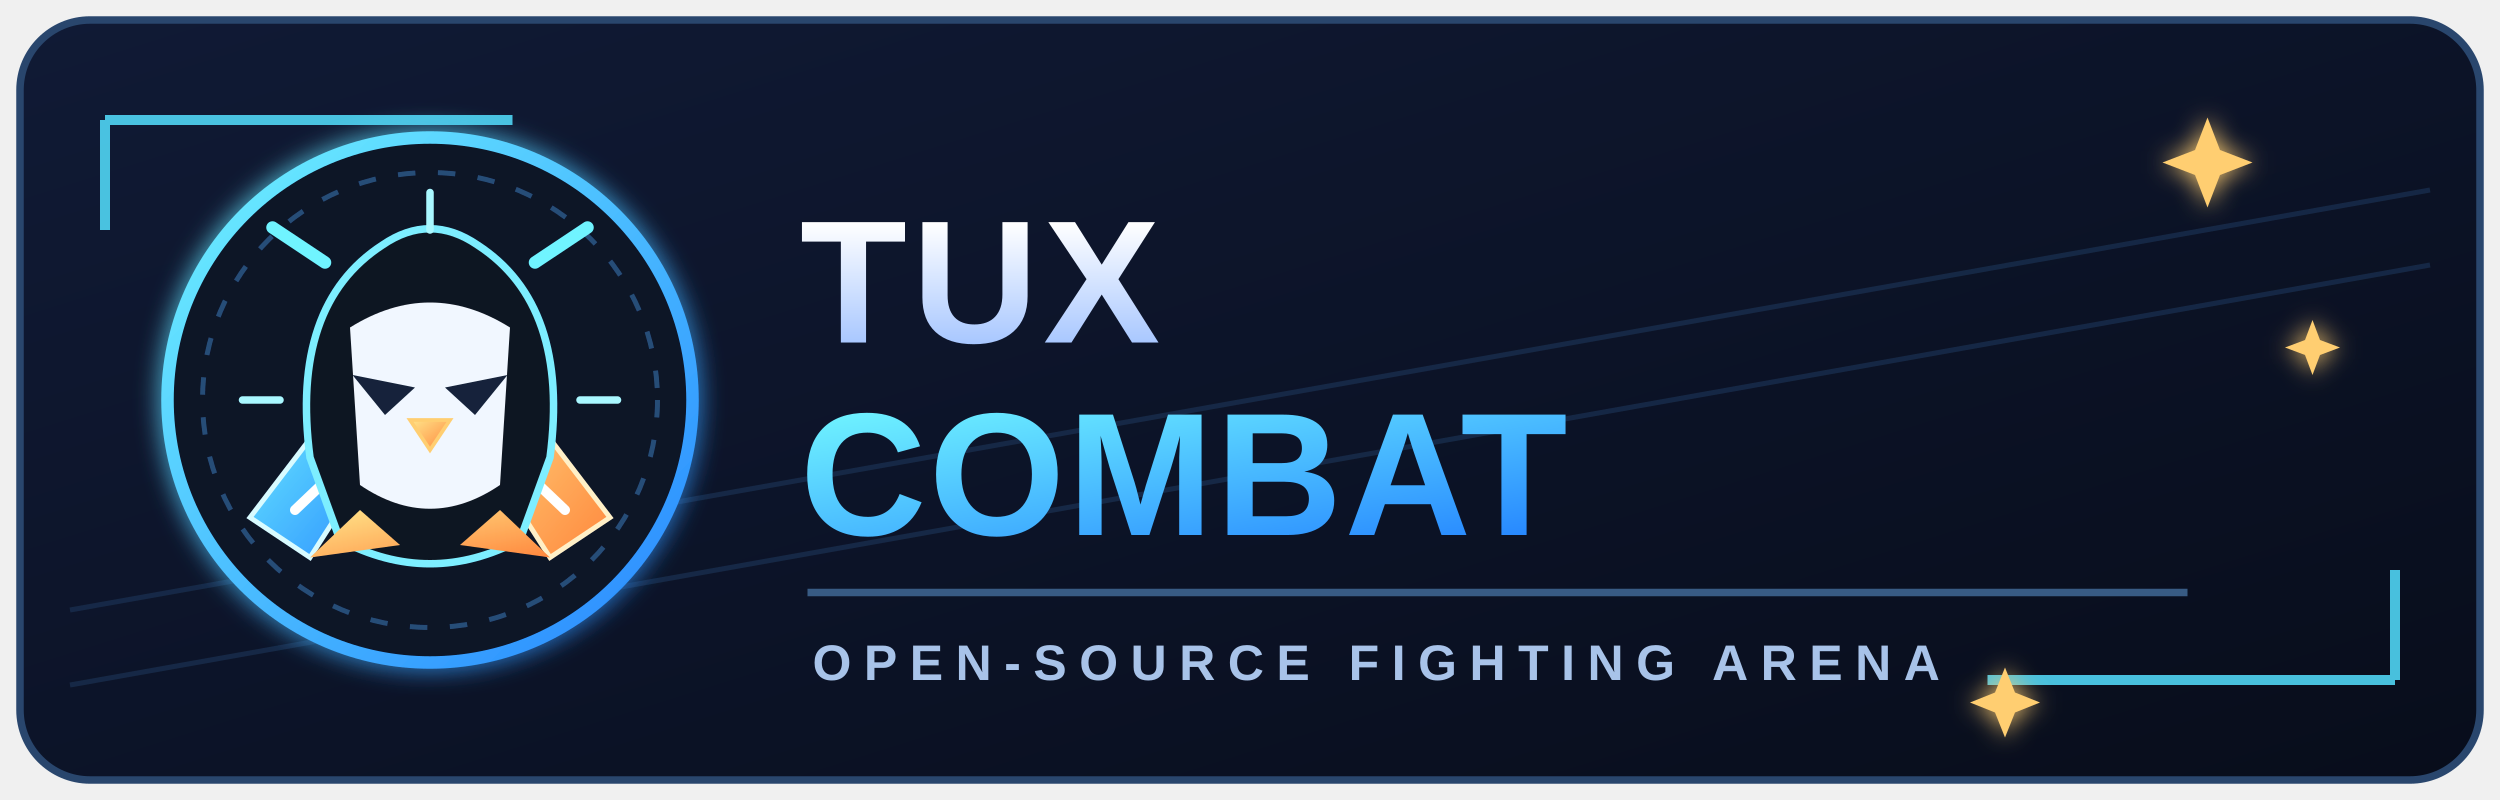
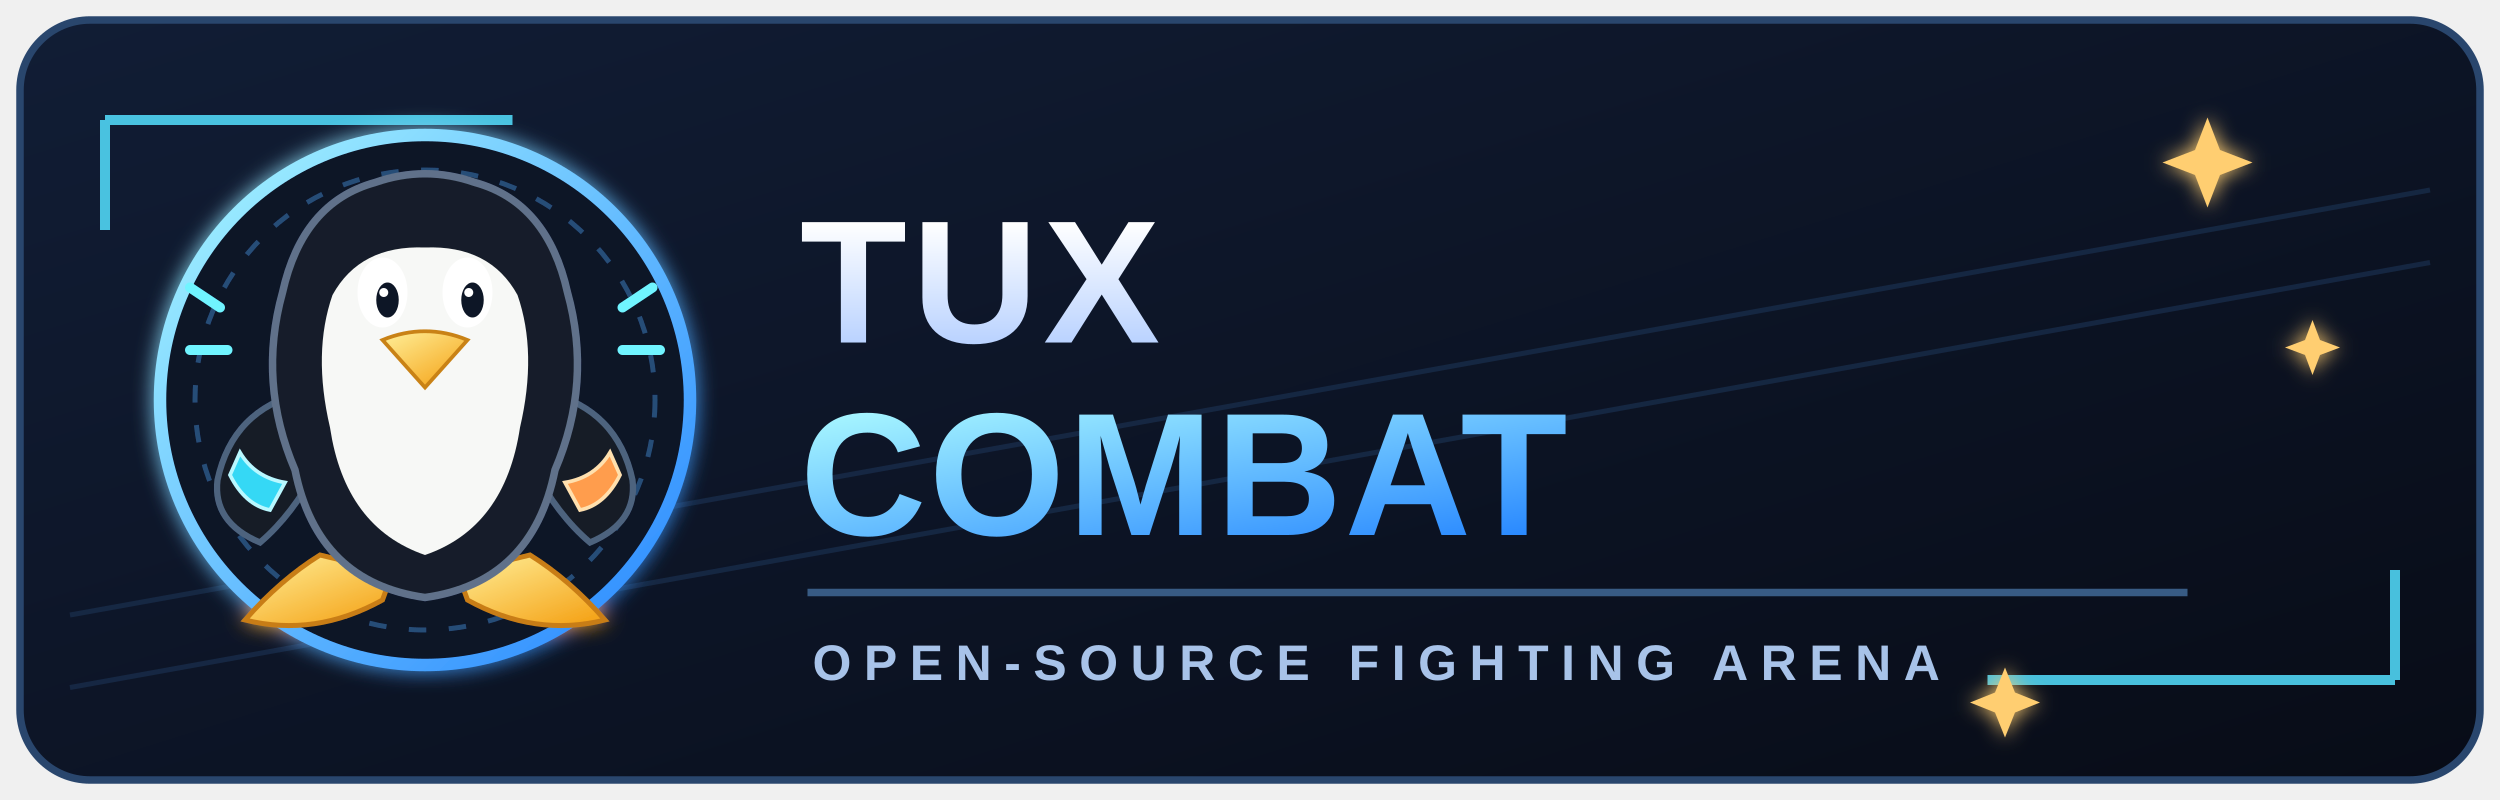
<svg xmlns="http://www.w3.org/2000/svg" width="1000" height="320" viewBox="0 0 1000 320" role="img" aria-labelledby="title desc">
  <defs>
    <linearGradient id="bg" x1="0" y1="0" x2="1" y2="1">
-       <stop offset="0" stop-color="#101a35" />
-       <stop offset="1" stop-color="#080d1b" />
+       <stop offset="0" stop-color="#111d35" />
+       <stop offset="1" stop-color="#080c17" />
    </linearGradient>
-     <linearGradient id="cyan" x1="0" y1="0" x2="1" y2="1">
-       <stop offset="0" stop-color="#70f4ff" />
+     <linearGradient id="ice" x1="0" y1="0" x2="1" y2="1">
+       <stop offset="0" stop-color="#a9f8ff" />
      <stop offset="1" stop-color="#2585ff" />
    </linearGradient>
-     <linearGradient id="orange" x1="0" y1="0" x2="1" y2="1">
-       <stop offset="0" stop-color="#ffe58a" />
-       <stop offset="1" stop-color="#ff873d" />
+     <linearGradient id="beak" x1="0" y1="0" x2=".8" y2="1">
+       <stop offset="0" stop-color="#fff09a" />
+       <stop offset="1" stop-color="#f5a51b" />
    </linearGradient>
    <linearGradient id="word" x1="0" y1="0" x2="0" y2="1">
      <stop offset="0" stop-color="#ffffff" />
-       <stop offset="1" stop-color="#a8c7ff" />
+       <stop offset="1" stop-color="#b9d2ff" />
    </linearGradient>
-     <filter id="glow" x="-40%" y="-40%" width="180%" height="180%">
-       <feGaussianBlur stdDeviation="5" result="blur" />
+     <filter id="softGlow" x="-40%" y="-40%" width="180%" height="180%">
+       <feGaussianBlur stdDeviation="4" result="blur" />
      <feMerge>
        <feMergeNode in="blur" />
        <feMergeNode in="SourceGraphic" />
      </feMerge>
    </filter>
  </defs>
  <rect x="8" y="8" width="984" height="304" rx="28" fill="url(#bg)" stroke="#29466d" stroke-width="3" />
-   <path d="M28 244 L972 76 M28 274 L972 106" stroke="#1a3152" stroke-width="2" opacity=".7" />
+   <path d="M28 246 L972 76 M28 275 L972 105" stroke="#1a3152" stroke-width="2" opacity=".65" />
  <path d="M42 48 H205 M42 48 V92 M958 272 H795 M958 272 V228" fill="none" stroke="#54dfff" stroke-width="4" opacity=".85" />
-   <g transform="translate(172 160)" filter="url(#glow)">
-     <circle r="105" fill="#0a1328" stroke="url(#cyan)" stroke-width="5" />
-     <circle r="91" fill="none" stroke="#284d77" stroke-width="2" stroke-dasharray="7 9" />
-     <path d="M-72 47 L-27 -12 L-9 2 L-48 63 Z" fill="url(#cyan)" stroke="#d8fbff" stroke-width="2" />
-     <path d="M72 47 L27 -12 L9 2 L48 63 Z" fill="url(#orange)" stroke="#fff0c7" stroke-width="2" />
-     <path d="M-54 44 L-33 24 M54 44 L33 24" stroke="#fff" stroke-width="4" stroke-linecap="round" />
-     <path d="M-48 23 Q-56 -38 -19 -62 Q0 -75 19 -62 Q56 -38 48 23 L36 56 Q0 75 -36 56 Z" fill="#101722" stroke="#7deeff" stroke-width="3" />
-     <path d="M-32 -29 Q0 -49 32 -29 L28 34 Q0 53 -28 34 Z" fill="#f1f7ff" />
-     <path d="M-31 -10 L-6 -5 L-18 6 Z M31 -10 L6 -5 L18 6 Z" fill="#15243b" />
-     <path d="M-8 8 L8 8 L0 20 Z" fill="url(#orange)" stroke="#ffce71" stroke-width="1.5" />
-     <path d="M-28 44 L-48 63 L-12 58 Z M28 44 L48 63 L12 58 Z" fill="url(#orange)" />
-     <path d="M-63 -69 L-42 -55 M63 -69 L42 -55" stroke="#70f4ff" stroke-width="5" stroke-linecap="round" />
-     <path d="M-75 0 H-60 M75 0 H60 M0 -83 V-68" stroke="#a9f8ff" stroke-width="3" stroke-linecap="round" />
+   <g transform="translate(170 160)" filter="url(#softGlow)">
+     <circle r="106" fill="#0a1328" stroke="url(#ice)" stroke-width="5" />
+     <circle r="92" fill="none" stroke="#284d77" stroke-width="2" stroke-dasharray="7 9" />
+     <path d="M-82 -37 l-12 -8 M-79 -20 l-15 0 M79 -37 l12 -8 M79 -20 l15 0" stroke="#70f4ff" stroke-width="4" stroke-linecap="round" />
+     <path d="M-42 62 Q-58 72 -72 88 Q-44 95 -17 80 L-13 69 Z" fill="url(#beak)" stroke="#c87d16" stroke-width="2" />
+     <path d="M42 62 Q58 72 72 88 Q44 95 17 80 L13 69 Z" fill="url(#beak)" stroke="#c87d16" stroke-width="2" />
+     <path d="M-49 -3 Q-77 4 -83 32 Q-85 49 -66 57 Q-53 46 -43 27 L-31 10 Z" fill="#151c28" stroke="#4e647e" stroke-width="2.5" />
+     <path d="M49 -3 Q77 4 83 32 Q85 49 66 57 Q53 46 43 27 L31 10 Z" fill="#151c28" stroke="#4e647e" stroke-width="2.5" />
+     <path d="M-52 28 Q-67 -7 -57 -43 Q-49 -79 -20 -87 Q0 -94 20 -87 Q49 -79 57 -43 Q67 -7 52 28 Q43 73 0 79 Q-43 73 -52 28 Z" fill="#171e29" stroke="#60718a" stroke-width="3" />
+     <path d="M-37 -42 Q-26 -62 0 -61 Q26 -62 37 -42 Q45 -19 38 11 Q32 51 0 62 Q-32 51 -38 11 Q-45 -19 -37 -42 Z" fill="#f7f8f6" />
+     <ellipse cx="-17" cy="-43" rx="10" ry="14" fill="#fff" />
+     <ellipse cx="17" cy="-43" rx="10" ry="14" fill="#fff" />
+     <ellipse cx="-15" cy="-40" rx="4.5" ry="7" fill="#101827" />
+     <ellipse cx="19" cy="-40" rx="4.5" ry="7" fill="#101827" />
+     <circle cx="-16.5" cy="-43" r="1.8" fill="#fff" />
+     <circle cx="17.5" cy="-43" r="1.8" fill="#fff" />
+     <path d="M-17 -24 Q0 -31 17 -24 L0 -5 Z" fill="url(#beak)" stroke="#c98216" stroke-width="1.5" />
+     <path d="M-78 30 Q-72 42 -62 44 L-56 33 Q-68 31 -74 21 Z" fill="#36d8f5" stroke="#b9f8ff" stroke-width="1.5" />
+     <path d="M78 30 Q72 42 62 44 L56 33 Q68 31 74 21 Z" fill="#ff9d4d" stroke="#ffe0ae" stroke-width="1.5" />
  </g>
  <g transform="translate(320 0)">
    <text x="0" y="137" font-family="Arial, Helvetica, sans-serif" font-size="70" font-weight="900" letter-spacing="2" fill="url(#word)">TUX</text>
-     <text x="0" y="214" font-family="Arial, Helvetica, sans-serif" font-size="70" font-weight="900" letter-spacing="1" fill="url(#cyan)">COMBAT</text>
+     <text x="0" y="214" font-family="Arial, Helvetica, sans-serif" font-size="70" font-weight="900" letter-spacing="1" fill="url(#ice)">COMBAT</text>
    <path d="M3 237 H555" stroke="#385b84" stroke-width="3" />
    <text x="5" y="272" font-family="Arial, Helvetica, sans-serif" font-size="20" font-weight="700" letter-spacing="5" fill="#a8c3e9">OPEN-SOURCE FIGHTING ARENA</text>
  </g>
-   <g fill="#ffce71" filter="url(#glow)">
+   <g fill="#ffce71" filter="url(#softGlow)">
    <path d="M883 47 l5 13 13 5 -13 5 -5 13 -5 -13 -13 -5 13 -5 Z" />
    <path d="M925 128 l3 8 8 3 -8 3 -3 8 -3 -8 -8 -3 8 -3 Z" />
    <path d="M802 267 l4 10 10 4 -10 4 -4 10 -4 -10 -10 -4 10 -4 Z" />
  </g>
</svg>
